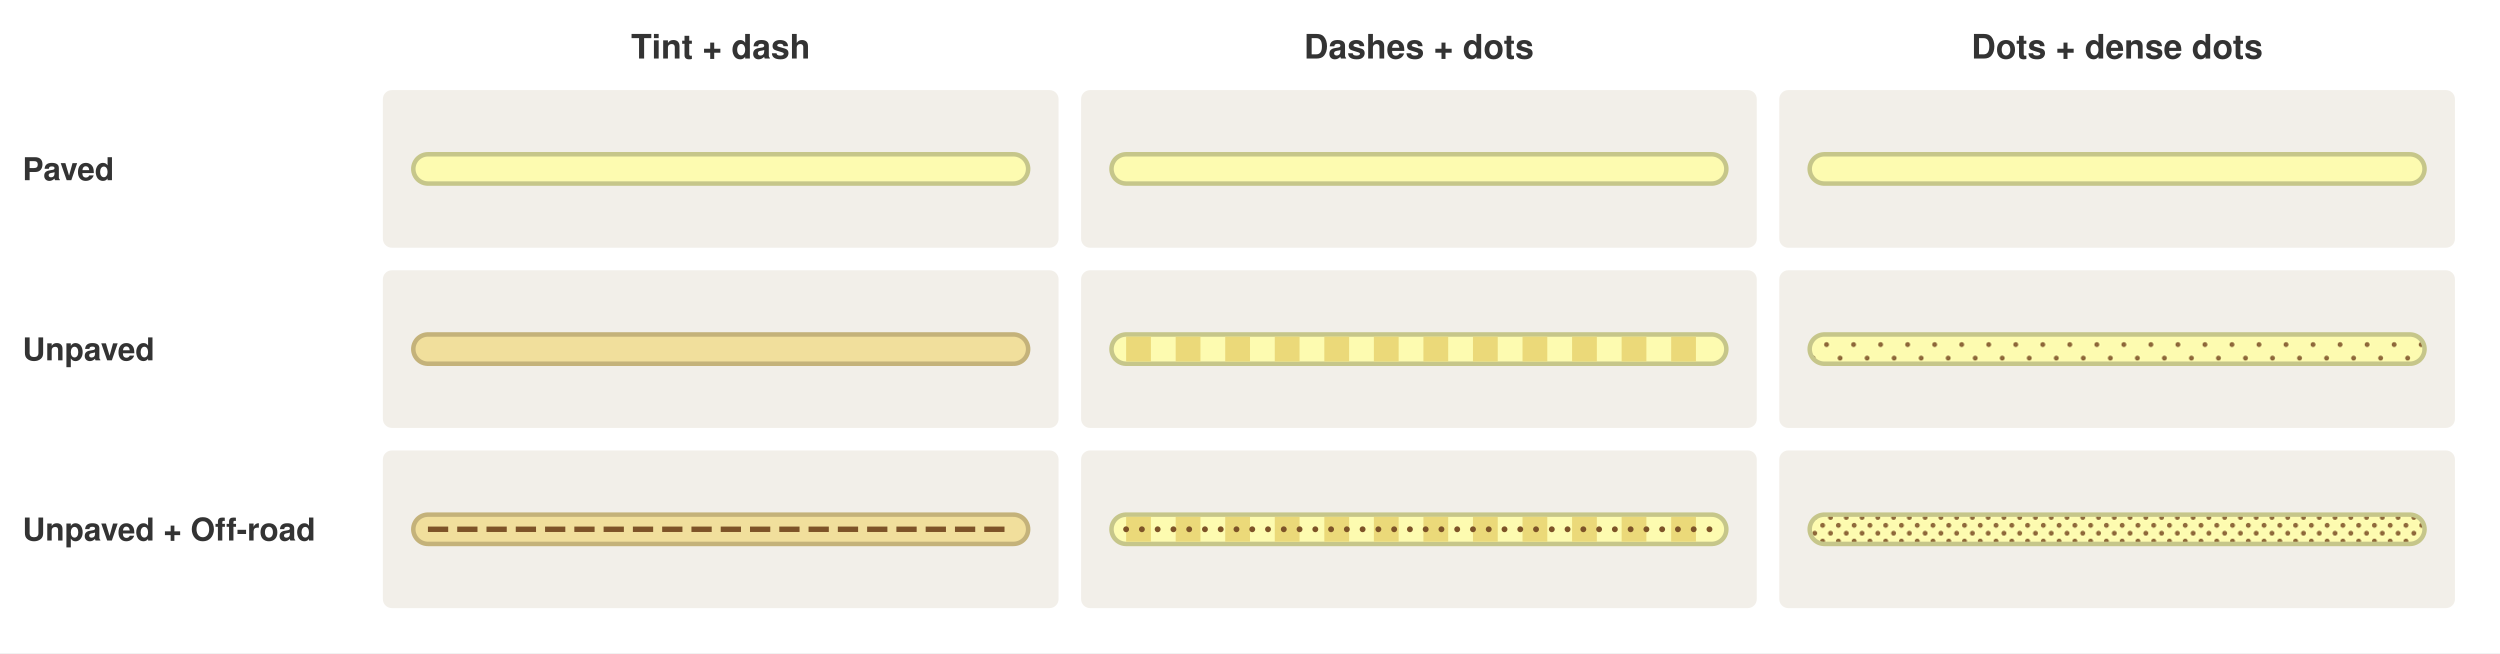
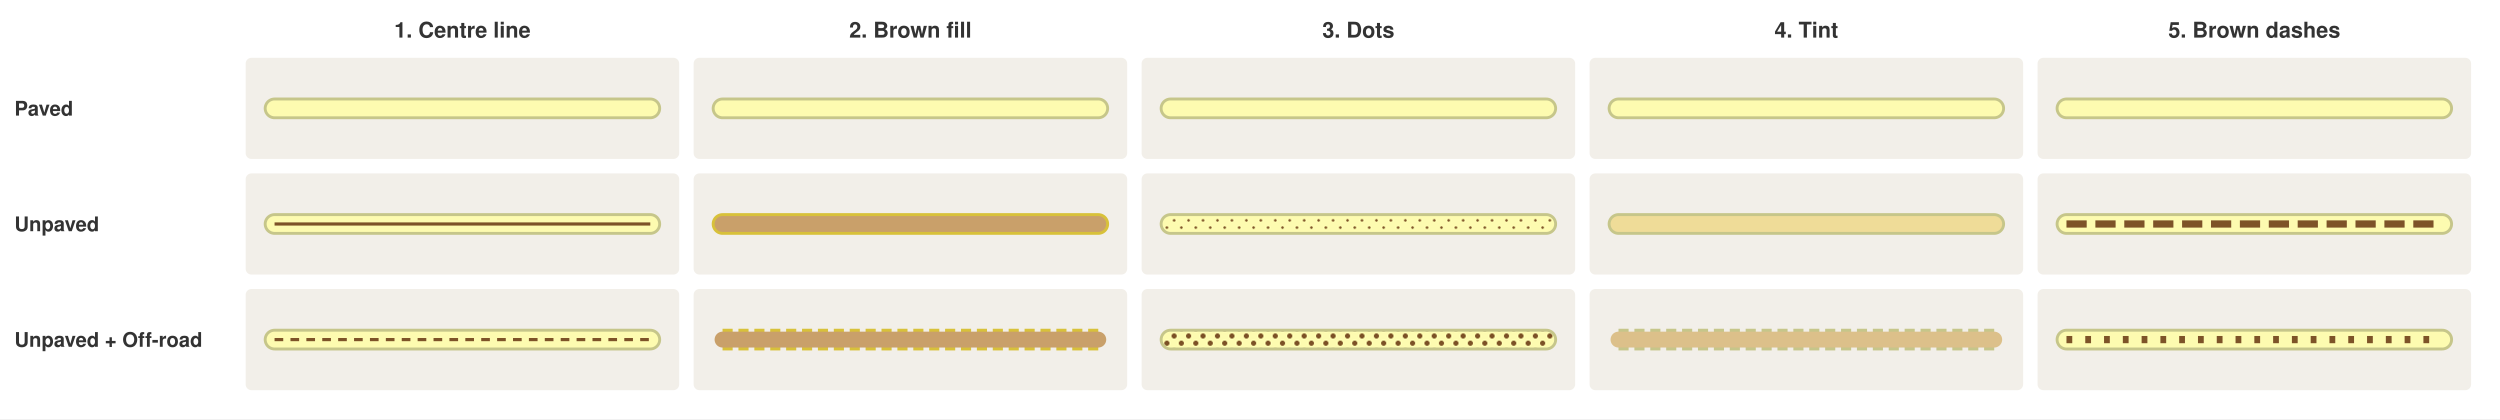
- <svg xmlns="http://www.w3.org/2000/svg" width="1110" height="290" viewBox="0 0 1110 290">
+ <svg xmlns="http://www.w3.org/2000/svg" width="1730" height="290" viewBox="0 0 1730 290">
  <defs>
-     <pattern id="unpaved" width="12" height="12" patternUnits="userSpaceOnUse">
-       <rect width="12" height="12" fill="#fdfbb0" />
-       <g fill="#7d5328" fill-opacity="0.85">
-         <circle cx="3" cy="3" r="1.1" />
-         <circle cx="9" cy="9" r="1.1" />
+     <pattern id="small" width="10" height="10" patternUnits="userSpaceOnUse">
+       <rect width="10" height="10" fill="#fdfbb0" />
+       <g fill="#7d5328">
+         <circle cx="2.5" cy="2.5" r="0.9" />
+         <circle cx="7.5" cy="7.5" r="0.9" />
      </g>
    </pattern>
-     <pattern id="dense" width="7" height="7" patternUnits="userSpaceOnUse">
-       <rect width="7" height="7" fill="#fdfbb0" />
-       <g fill="#7d5328" fill-opacity="0.85">
-         <circle cx="1.75" cy="1.75" r="1.1" />
-         <circle cx="5.25" cy="5.25" r="1.1" />
+     <pattern id="big" width="10" height="10" patternUnits="userSpaceOnUse">
+       <rect width="10" height="10" fill="#fdfbb0" />
+       <g fill="#7d5328">
+         <circle cx="2.5" cy="2.5" r="1.8" />
+         <circle cx="7.5" cy="7.5" r="1.8" />
      </g>
    </pattern>
  </defs>
-   <rect width="1110" height="290" fill="#fff" />
-   <text x="320" y="26" font-family="Helvetica, Arial, sans-serif" font-size="15" font-weight="700" fill="#333" text-anchor="middle">Tint + dash</text>
-   <text x="630" y="26" font-family="Helvetica, Arial, sans-serif" font-size="15" font-weight="700" fill="#333" text-anchor="middle">Dashes + dots</text>
-   <text x="940" y="26" font-family="Helvetica, Arial, sans-serif" font-size="15" font-weight="700" fill="#333" text-anchor="middle">Dots + dense dots</text>
+   <rect width="1730" height="290" fill="#fff" />
+   <text x="320" y="26" font-family="Helvetica, Arial, sans-serif" font-size="15" font-weight="700" fill="#333" text-anchor="middle">1. Centre line</text>
+   <text x="630" y="26" font-family="Helvetica, Arial, sans-serif" font-size="15" font-weight="700" fill="#333" text-anchor="middle">2. Brown fill</text>
+   <text x="940" y="26" font-family="Helvetica, Arial, sans-serif" font-size="15" font-weight="700" fill="#333" text-anchor="middle">3. Dots</text>
+   <text x="1250" y="26" font-family="Helvetica, Arial, sans-serif" font-size="15" font-weight="700" fill="#333" text-anchor="middle">4. Tint</text>
+   <text x="1560" y="26" font-family="Helvetica, Arial, sans-serif" font-size="15" font-weight="700" fill="#333" text-anchor="middle">5. Brown dashes</text>
  <text x="10" y="80" font-family="Helvetica, Arial, sans-serif" font-size="14" font-weight="700" fill="#333" text-anchor="start">Paved</text>
  <g transform="translate(170 40)">
    <rect width="300" height="70" fill="#f2efe9" rx="4" />
    <path d="M 20 35 L 280 35" fill="none" stroke="#c6c68a" stroke-width="15" stroke-linecap="round" />
    <path d="M 20 35 L 280 35" fill="none" stroke="#fdfbb0" stroke-width="11" stroke-linecap="round" />
  </g>
  <g transform="translate(480 40)">
    <rect width="300" height="70" fill="#f2efe9" rx="4" />
    <path d="M 20 35 L 280 35" fill="none" stroke="#c6c68a" stroke-width="15" stroke-linecap="round" />
    <path d="M 20 35 L 280 35" fill="none" stroke="#fdfbb0" stroke-width="11" stroke-linecap="round" />
  </g>
  <g transform="translate(790 40)">
    <rect width="300" height="70" fill="#f2efe9" rx="4" />
    <path d="M 20 35 L 280 35" fill="none" stroke="#c6c68a" stroke-width="15" stroke-linecap="round" />
    <path d="M 20 35 L 280 35" fill="none" stroke="#fdfbb0" stroke-width="11" stroke-linecap="round" />
  </g>
+   <g transform="translate(1100 40)">
+     <rect width="300" height="70" fill="#f2efe9" rx="4" />
+     <path d="M 20 35 L 280 35" fill="none" stroke="#c6c68a" stroke-width="15" stroke-linecap="round" />
+     <path d="M 20 35 L 280 35" fill="none" stroke="#fdfbb0" stroke-width="11" stroke-linecap="round" />
+   </g>
+   <g transform="translate(1410 40)">
+     <rect width="300" height="70" fill="#f2efe9" rx="4" />
+     <path d="M 20 35 L 280 35" fill="none" stroke="#c6c68a" stroke-width="15" stroke-linecap="round" />
+     <path d="M 20 35 L 280 35" fill="none" stroke="#fdfbb0" stroke-width="11" stroke-linecap="round" />
+   </g>
  <text x="10" y="160" font-family="Helvetica, Arial, sans-serif" font-size="14" font-weight="700" fill="#333" text-anchor="start">Unpaved</text>
  <g transform="translate(170 120)">
    <rect width="300" height="70" fill="#f2efe9" rx="4" />
-     <path d="M 20 35 L 280 35" fill="none" stroke="#c4b27a" stroke-width="15" stroke-linecap="round" />
-     <path d="M 20 35 L 280 35" fill="none" stroke="#f1df9c" stroke-width="11" stroke-linecap="round" />
+     <path d="M 20 35 L 280 35" fill="none" stroke="#c6c68a" stroke-width="15" stroke-linecap="round" />
+     <path d="M 20 35 L 280 35" fill="none" stroke="#fdfbb0" stroke-width="11" stroke-linecap="round" />
+     <path d="M 20 35 L 280 35" fill="none" stroke="#7d5328" stroke-width="2.2" stroke-linecap="butt" />
  </g>
  <g transform="translate(480 120)">
    <rect width="300" height="70" fill="#f2efe9" rx="4" />
-     <path d="M 20 35 L 280 35" fill="none" stroke="#c6c68a" stroke-width="15" stroke-linecap="round" />
-     <path d="M 20 35 L 280 35" fill="none" stroke="#fdfbb0" stroke-width="11" stroke-linecap="round" />
-     <path d="M 20 35 L 280 35" fill="none" stroke="#ebd979" stroke-width="11" stroke-dasharray="11 11" />
+     <path d="M 20 35 L 280 35" fill="none" stroke="#d8c13a" stroke-width="15" stroke-linecap="round" />
+     <path d="M 20 35 L 280 35" fill="none" stroke="#c9a06a" stroke-width="11" stroke-linecap="round" />
  </g>
  <g transform="translate(790 120)">
    <rect width="300" height="70" fill="#f2efe9" rx="4" />
    <path d="M 20 35 L 280 35" fill="none" stroke="#c6c68a" stroke-width="15" stroke-linecap="round" />
-     <path d="M 20 35 L 280 35" fill="none" stroke="url(#unpaved)" stroke-width="11" stroke-linecap="round" />
+     <path d="M 20 35 L 280 35" fill="none" stroke="url(#small)" stroke-width="11" stroke-linecap="round" />
+   </g>
+   <g transform="translate(1100 120)">
+     <rect width="300" height="70" fill="#f2efe9" rx="4" />
+     <path d="M 20 35 L 280 35" fill="none" stroke="#c6c68a" stroke-width="15" stroke-linecap="round" />
+     <path d="M 20 35 L 280 35" fill="none" stroke="#efdc98" stroke-width="11" stroke-linecap="round" />
+   </g>
+   <g transform="translate(1410 120)">
+     <rect width="300" height="70" fill="#f2efe9" rx="4" />
+     <path d="M 20 35 L 280 35" fill="none" stroke="#c6c68a" stroke-width="15" stroke-linecap="round" />
+     <path d="M 20 35 L 280 35" fill="none" stroke="#fdfbb0" stroke-width="11" stroke-linecap="round" />
+     <path d="M 20 35 L 280 35" fill="none" stroke="#7d5328" stroke-width="5" stroke-linecap="butt" stroke-dasharray="14 6" />
  </g>
  <text x="10" y="240" font-family="Helvetica, Arial, sans-serif" font-size="14" font-weight="700" fill="#333" text-anchor="start">Unpaved + Off-road</text>
  <g transform="translate(170 200)">
    <rect width="300" height="70" fill="#f2efe9" rx="4" />
-     <path d="M 20 35 L 280 35" fill="none" stroke="#c4b27a" stroke-width="15" stroke-linecap="round" />
-     <path d="M 20 35 L 280 35" fill="none" stroke="#f1df9c" stroke-width="11" stroke-linecap="round" />
-     <path d="M 20 35 L 280 35" fill="none" stroke="#7d5328" stroke-width="2.4" stroke-dasharray="9 4" />
+     <path d="M 20 35 L 280 35" fill="none" stroke="#c6c68a" stroke-width="15" stroke-linecap="round" />
+     <path d="M 20 35 L 280 35" fill="none" stroke="#fdfbb0" stroke-width="11" stroke-linecap="round" />
+     <path d="M 20 35 L 280 35" fill="none" stroke="#7d5328" stroke-width="2.2" stroke-linecap="butt" stroke-dasharray="6 5" />
  </g>
  <g transform="translate(480 200)">
    <rect width="300" height="70" fill="#f2efe9" rx="4" />
-     <path d="M 20 35 L 280 35" fill="none" stroke="#c6c68a" stroke-width="15" stroke-linecap="round" />
-     <path d="M 20 35 L 280 35" fill="none" stroke="#fdfbb0" stroke-width="11" stroke-linecap="round" />
-     <path d="M 20 35 L 280 35" fill="none" stroke="#ebd979" stroke-width="11" stroke-dasharray="11 11" />
-     <path d="M 20 35 L 280 35" fill="none" stroke="#7d5328" stroke-width="2.6" stroke-linecap="round" stroke-dasharray="0 7" />
+     <path d="M 20 35 L 280 35" fill="none" stroke="#d8c13a" stroke-width="15" stroke-linecap="butt" stroke-dasharray="7 4" />
+     <path d="M 20 35 L 280 35" fill="none" stroke="#c9a06a" stroke-width="11" stroke-linecap="round" />
  </g>
  <g transform="translate(790 200)">
    <rect width="300" height="70" fill="#f2efe9" rx="4" />
    <path d="M 20 35 L 280 35" fill="none" stroke="#c6c68a" stroke-width="15" stroke-linecap="round" />
-     <path d="M 20 35 L 280 35" fill="none" stroke="url(#dense)" stroke-width="11" stroke-linecap="round" />
+     <path d="M 20 35 L 280 35" fill="none" stroke="url(#big)" stroke-width="11" stroke-linecap="round" />
+   </g>
+   <g transform="translate(1100 200)">
+     <rect width="300" height="70" fill="#f2efe9" rx="4" />
+     <path d="M 20 35 L 280 35" fill="none" stroke="#c6c68a" stroke-width="15" stroke-linecap="butt" stroke-dasharray="7 4" />
+     <path d="M 20 35 L 280 35" fill="none" stroke="#dcc08a" stroke-width="11" stroke-linecap="round" />
+   </g>
+   <g transform="translate(1410 200)">
+     <rect width="300" height="70" fill="#f2efe9" rx="4" />
+     <path d="M 20 35 L 280 35" fill="none" stroke="#c6c68a" stroke-width="15" stroke-linecap="round" />
+     <path d="M 20 35 L 280 35" fill="none" stroke="#fdfbb0" stroke-width="11" stroke-linecap="round" />
+     <path d="M 20 35 L 280 35" fill="none" stroke="#7d5328" stroke-width="5" stroke-linecap="butt" stroke-dasharray="4 9" />
  </g>
</svg>
